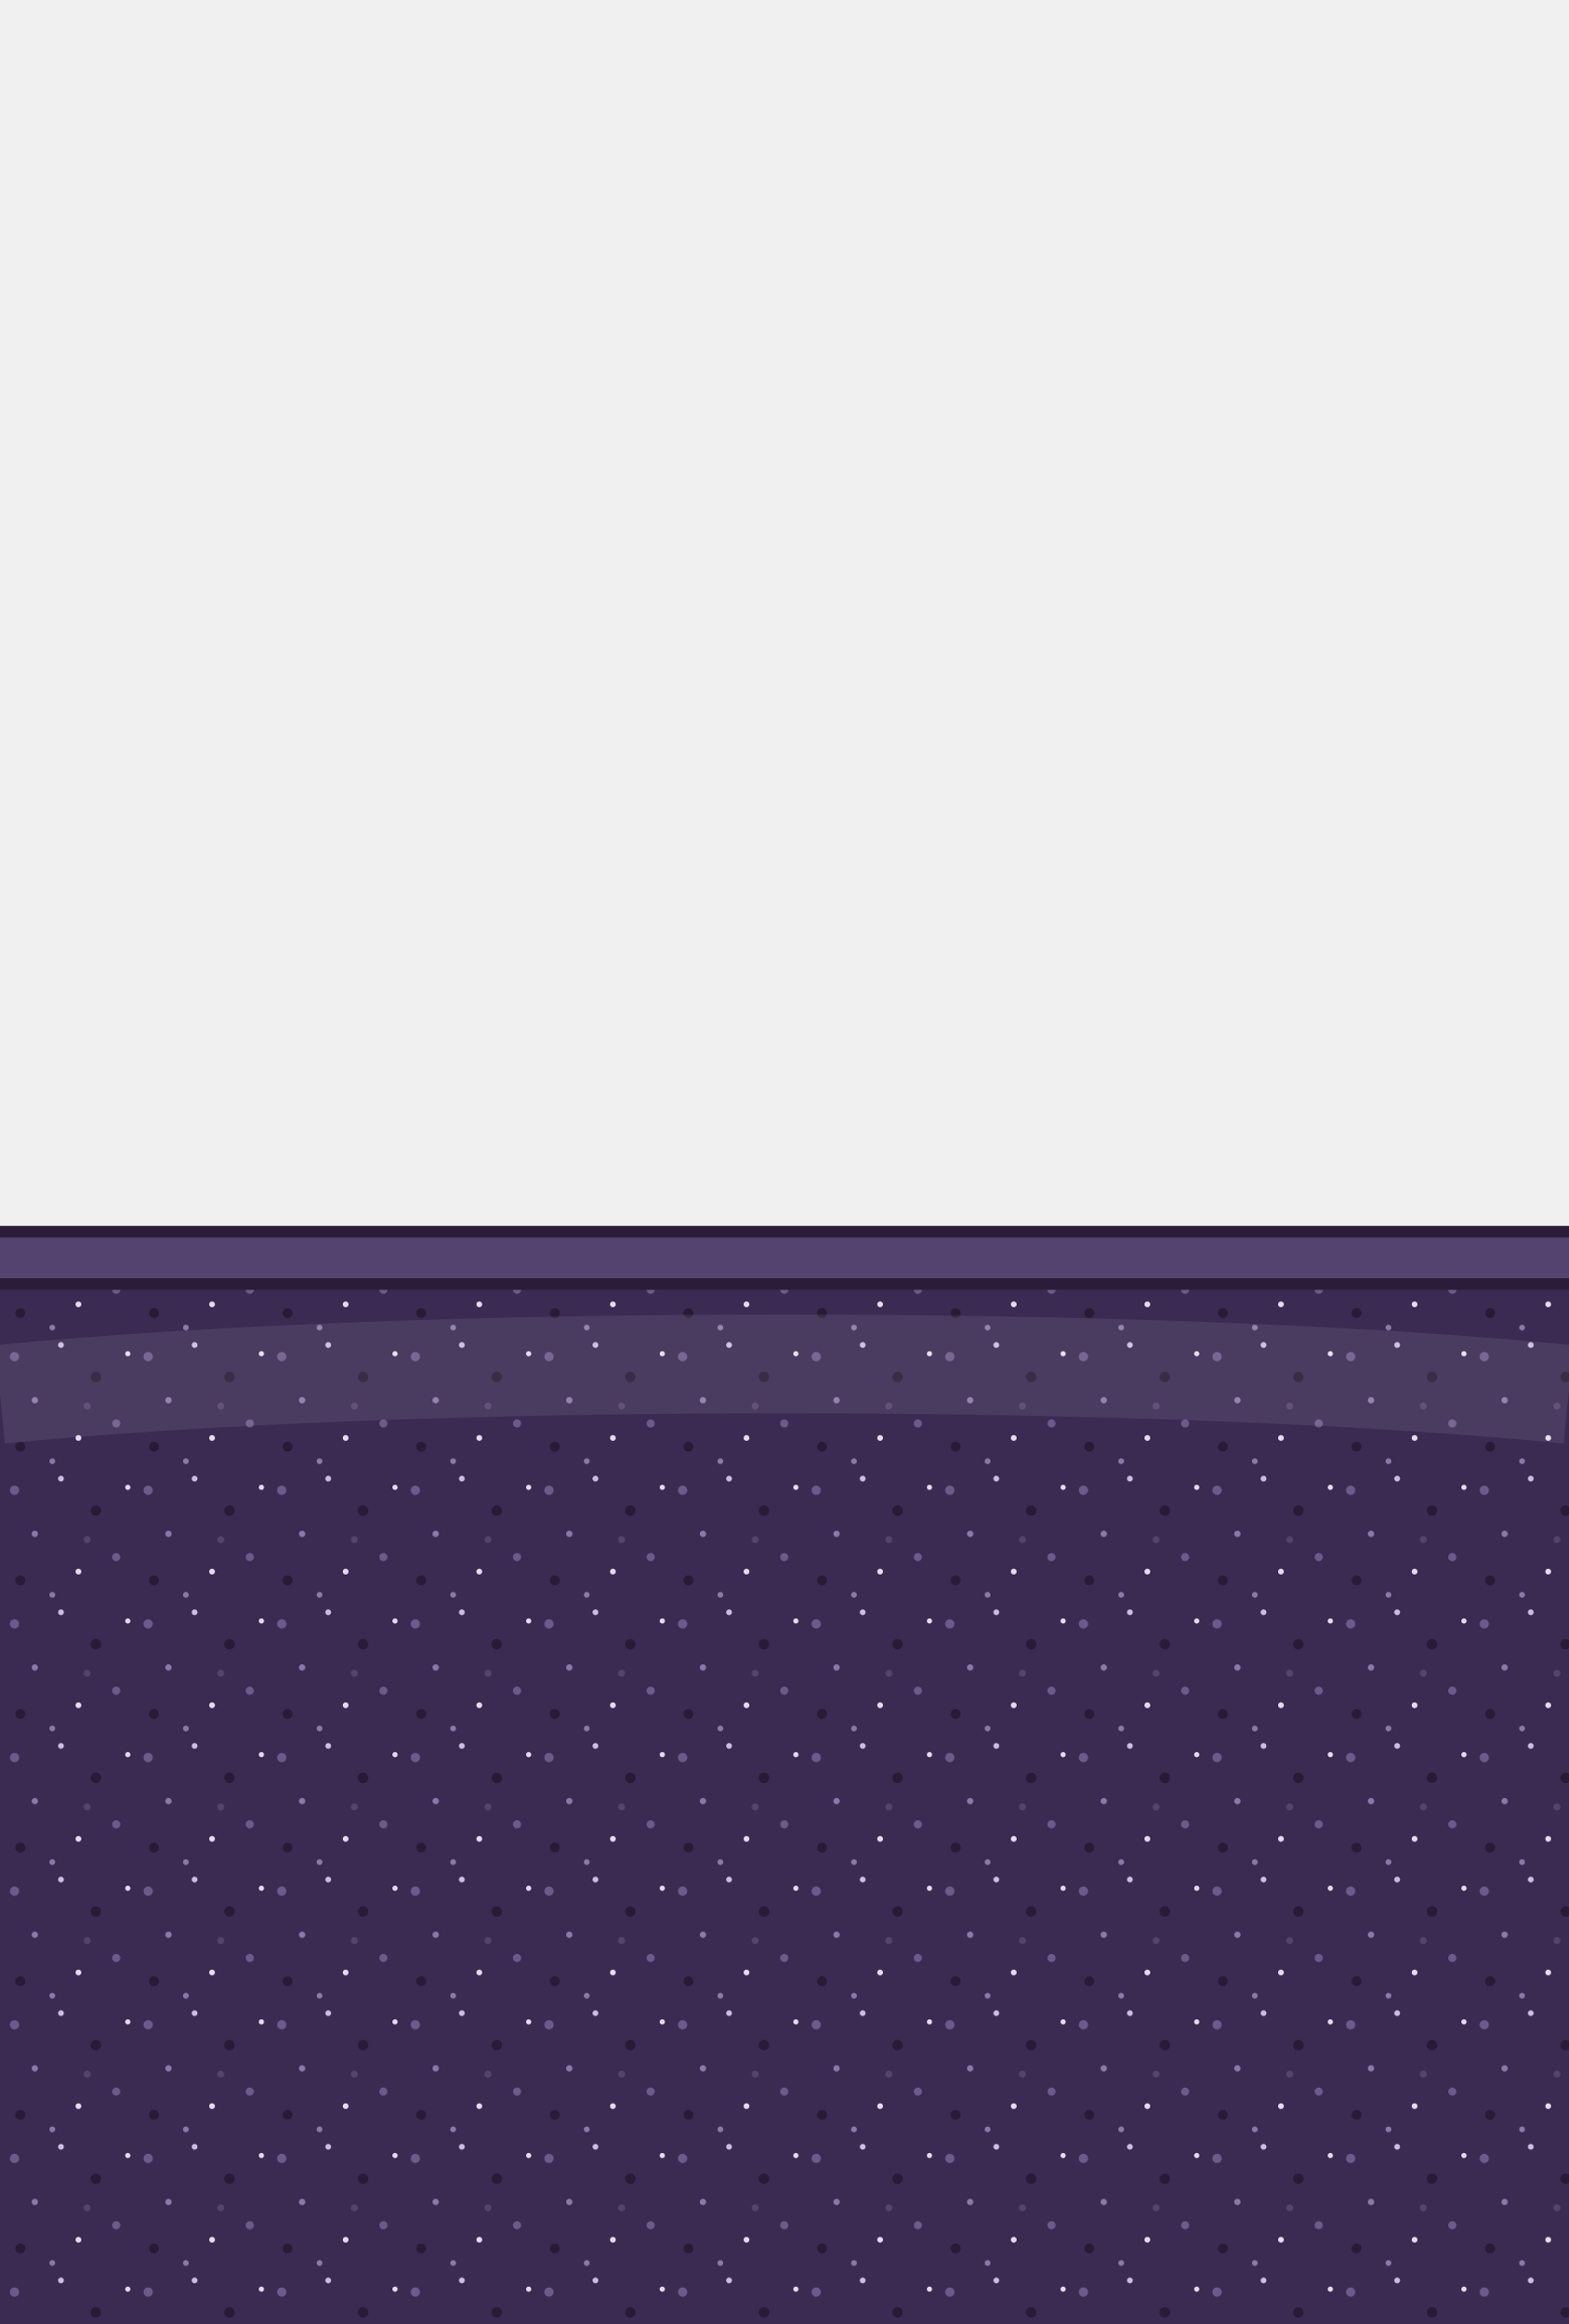
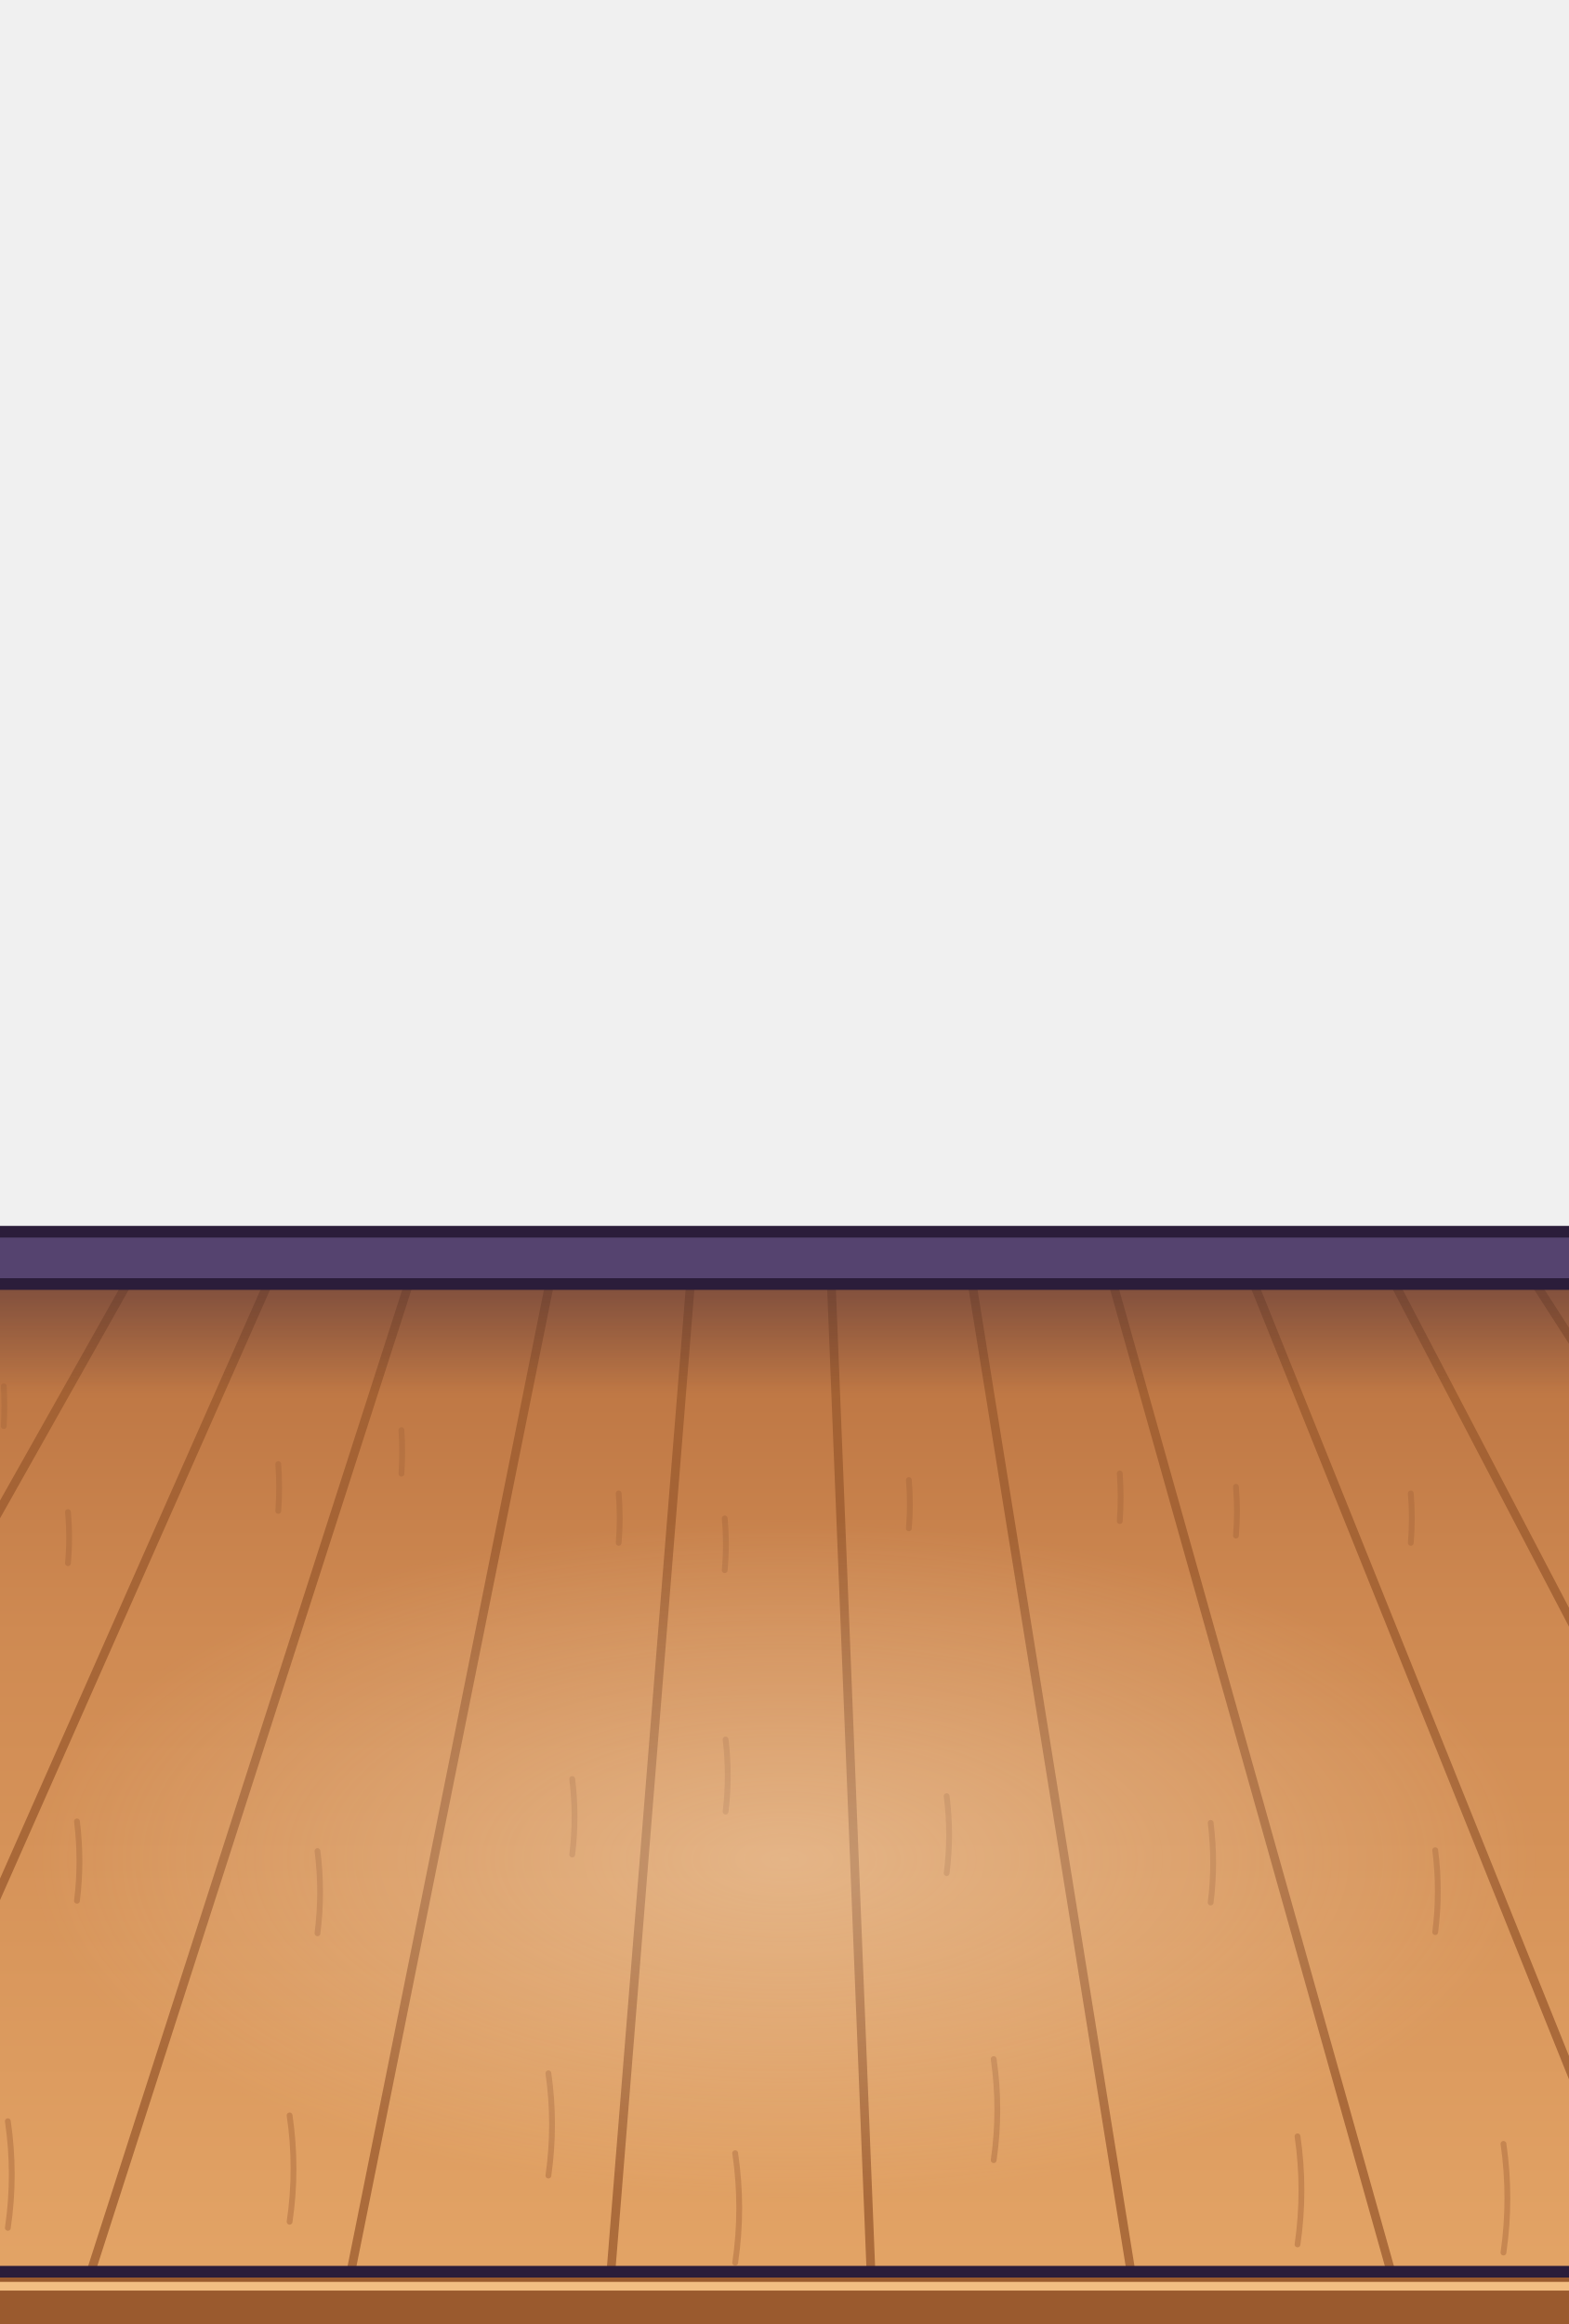
<svg xmlns="http://www.w3.org/2000/svg" viewBox="0 0 540 800" width="540" height="800">
  <defs>
-     <pattern id="granite" width="46" height="46" patternUnits="userSpaceOnUse">
-       <rect width="46" height="46" fill="#3b2a52" />
-       <circle cx="5" cy="7" r="1.6" fill="#6d5a8a" />
-       <circle cx="21" cy="3" r="1" fill="#c9bde0" />
-       <circle cx="33" cy="14" r="1.8" fill="#271b38" />
-       <circle cx="12" cy="22" r="1.1" fill="#8a78a8" />
-       <circle cx="40" cy="30" r="1.4" fill="#6d5a8a" />
-       <circle cx="27" cy="35" r="1" fill="#e3dbf0" />
-       <circle cx="7" cy="38" r="1.7" fill="#271b38" />
-       <circle cx="18" cy="43" r="1" fill="#8a78a8" />
-       <circle cx="44" cy="6" r="0.9" fill="#e3dbf0" />
-       <circle cx="30" cy="24" r="1.2" fill="#55436f" />
-     </pattern>
+     <linearGradient id="top" x1="0" y1="442" x2="0" y2="786" gradientUnits="userSpaceOnUse">
+       <stop offset="0" stop-color="#b8703f" />
+       <stop offset="0.35" stop-color="#cf8a52" />
+       <stop offset="1" stop-color="#e3a466" />
+     </linearGradient>
+     <linearGradient id="backShade" x1="0" y1="442" x2="0" y2="480" gradientUnits="userSpaceOnUse">
+       <stop offset="0" stop-color="#2b1d3a" stop-opacity="0.4" />
+       <stop offset="1" stop-color="#2b1d3a" stop-opacity="0" />
+     </linearGradient>
+     <radialGradient id="sheen" cx="270" cy="640" r="260" gradientTransform="matrix(1 0 0 0.45 0 352)" gradientUnits="userSpaceOnUse">
+       <stop offset="0" stop-color="#fff3dc" stop-opacity="0.35" />
+       <stop offset="1" stop-color="#fff3dc" stop-opacity="0" />
+     </radialGradient>
  </defs>
-   <rect x="-10" y="432" width="560" height="380" fill="url(#granite)" stroke="#2b1d3a" stroke-width="4" />
+   <rect x="-10" y="436" width="560" height="360" fill="url(#top)" />
+   <g stroke="#9a5a2e" stroke-width="3" stroke-opacity="0.75" fill="none">
+     <path d="M-53.3 442 L-330 786" />
+     <path d="M-4.8 442 L-240 786" />
+     <path d="M43.7 442 L-150 786" />
+     <path d="M92.2 442 L-60 786" />
+     <path d="M140.7 442 L30 786" />
+     <path d="M189.2 442 L120 786" />
+     <path d="M237.7 442 L210 786" />
+     <path d="M286.2 442 L300 786" />
+     <path d="M334.7 442 L390 786" />
+     <path d="M383.2 442 L480 786" />
+     <path d="M431.7 442 L570 786" />
+     <path d="M480.2 442 L660 786" />
+     <path d="M528.7 442 L750 786" />
+     <path d="M577.2 442 L840 786" />
+   </g>
+   <g stroke="#a8673a" stroke-width="2" stroke-opacity="0.45" fill="none" stroke-linecap="round">
+     <path d="M-68.4 489.0 q0.5 7.4 0 14.7" />
+     <path d="M-161.3 611.1 q1.6 12.9 0 25.9" />
+     <path d="M-268.1 723.3 q2.6 18.1 0 36.1" />
+     <path d="M1.3 477.2 q0.4 6.8 0 13.7" />
+     <path d="M-98.5 605.3 q1.5 12.7 0 25.3" />
+     <path d="M-181.0 742.7 q2.8 18.9 0 37.9" />
+     <path d="M23.4 520.5 q0.8 8.8 0 17.6" />
+     <path d="M-42.3 625.3 q1.7 13.6 0 27.2" />
+     <path d="M-68.9 723.7 q2.6 18.1 0 36.1" />
+     <path d="M95.8 504.0 q0.6 8.1 0 16.1" />
+     <path d="M26.5 627.0 q1.7 13.7 0 27.3" />
+     <path d="M2.7 730.2 q2.7 18.4 0 36.7" />
+     <path d="M138.2 492.3 q0.5 7.5 0 15.0" />
+     <path d="M109.3 637.2 q1.8 14.1 0 28.3" />
+     <path d="M99.7 728.2 q2.7 18.3 0 36.6" />
+     <path d="M213.0 514.1 q0.7 8.5 0 17.0" />
+     <path d="M197.0 612.4 q1.6 13.0 0 26.0" />
+     <path d="M188.8 713.7 q2.5 17.6 0 35.2" />
+     <path d="M249.5 522.7 q0.8 8.9 0 17.8" />
+     <path d="M249.8 598.8 q1.5 12.4 0 24.8" />
+     <path d="M253.1 741.2 q2.8 18.9 0 37.7" />
+     <path d="M312.9 509.5 q0.7 8.3 0 16.6" />
+     <path d="M325.9 618.3 q1.7 13.3 0 26.5" />
+     <path d="M342.1 708.8 q2.5 17.4 0 34.8" />
+     <path d="M385.5 507.2 q0.6 8.2 0 16.4" />
+     <path d="M416.8 627.5 q1.7 13.7 0 27.4" />
+     <path d="M446.7 735.4 q2.7 18.6 0 37.2" />
+     <path d="M425.5 511.8 q0.7 8.4 0 16.8" />
+     <path d="M494.1 636.9 q1.8 14.1 0 28.2" />
+     <path d="M517.6 738.0 q2.7 18.7 0 37.4" />
+     <path d="M485.7 514.1 q0.7 8.5 0 17.0" />
+     <path d="M554.3 635.4 q1.8 14.0 0 28.1" />
+     <path d="M569.7 705.3 q2.4 17.2 0 34.5" />
+     <path d="M568.8 521.4 q0.8 8.8 0 17.7" />
+     <path d="M610.7 596.3 q1.5 12.3 0 24.5" />
+     <path d="M659.1 711.9 q2.5 17.5 0 35.1" />
+     <path d="M600.0 492.0 q0.5 7.5 0 15.0" />
+     <path d="M685.5 637.6 q1.8 14.1 0 28.3" />
+     <path d="M746.0 722.7 q2.6 18.0 0 36.0" />
+   </g>
+   <rect x="-10" y="436" width="560" height="350" fill="url(#sheen)" />
+   <rect x="-10" y="436" width="560" height="44" fill="url(#backShade)" />
  <rect x="-10" y="424" width="560" height="18" rx="6" fill="#55436f" stroke="#2b1d3a" stroke-width="4" />
-   <path d="M0 480 C140 466 400 466 540 480" stroke="#ffffff" stroke-opacity="0.08" stroke-width="34" fill="none" />
+   <rect x="-10" y="782" width="560" height="30" fill="#9a5a2e" stroke="#2b1d3a" stroke-width="4" />
+   <path d="M-10 787 H550" stroke="#f2bd82" stroke-width="3" />
</svg>
